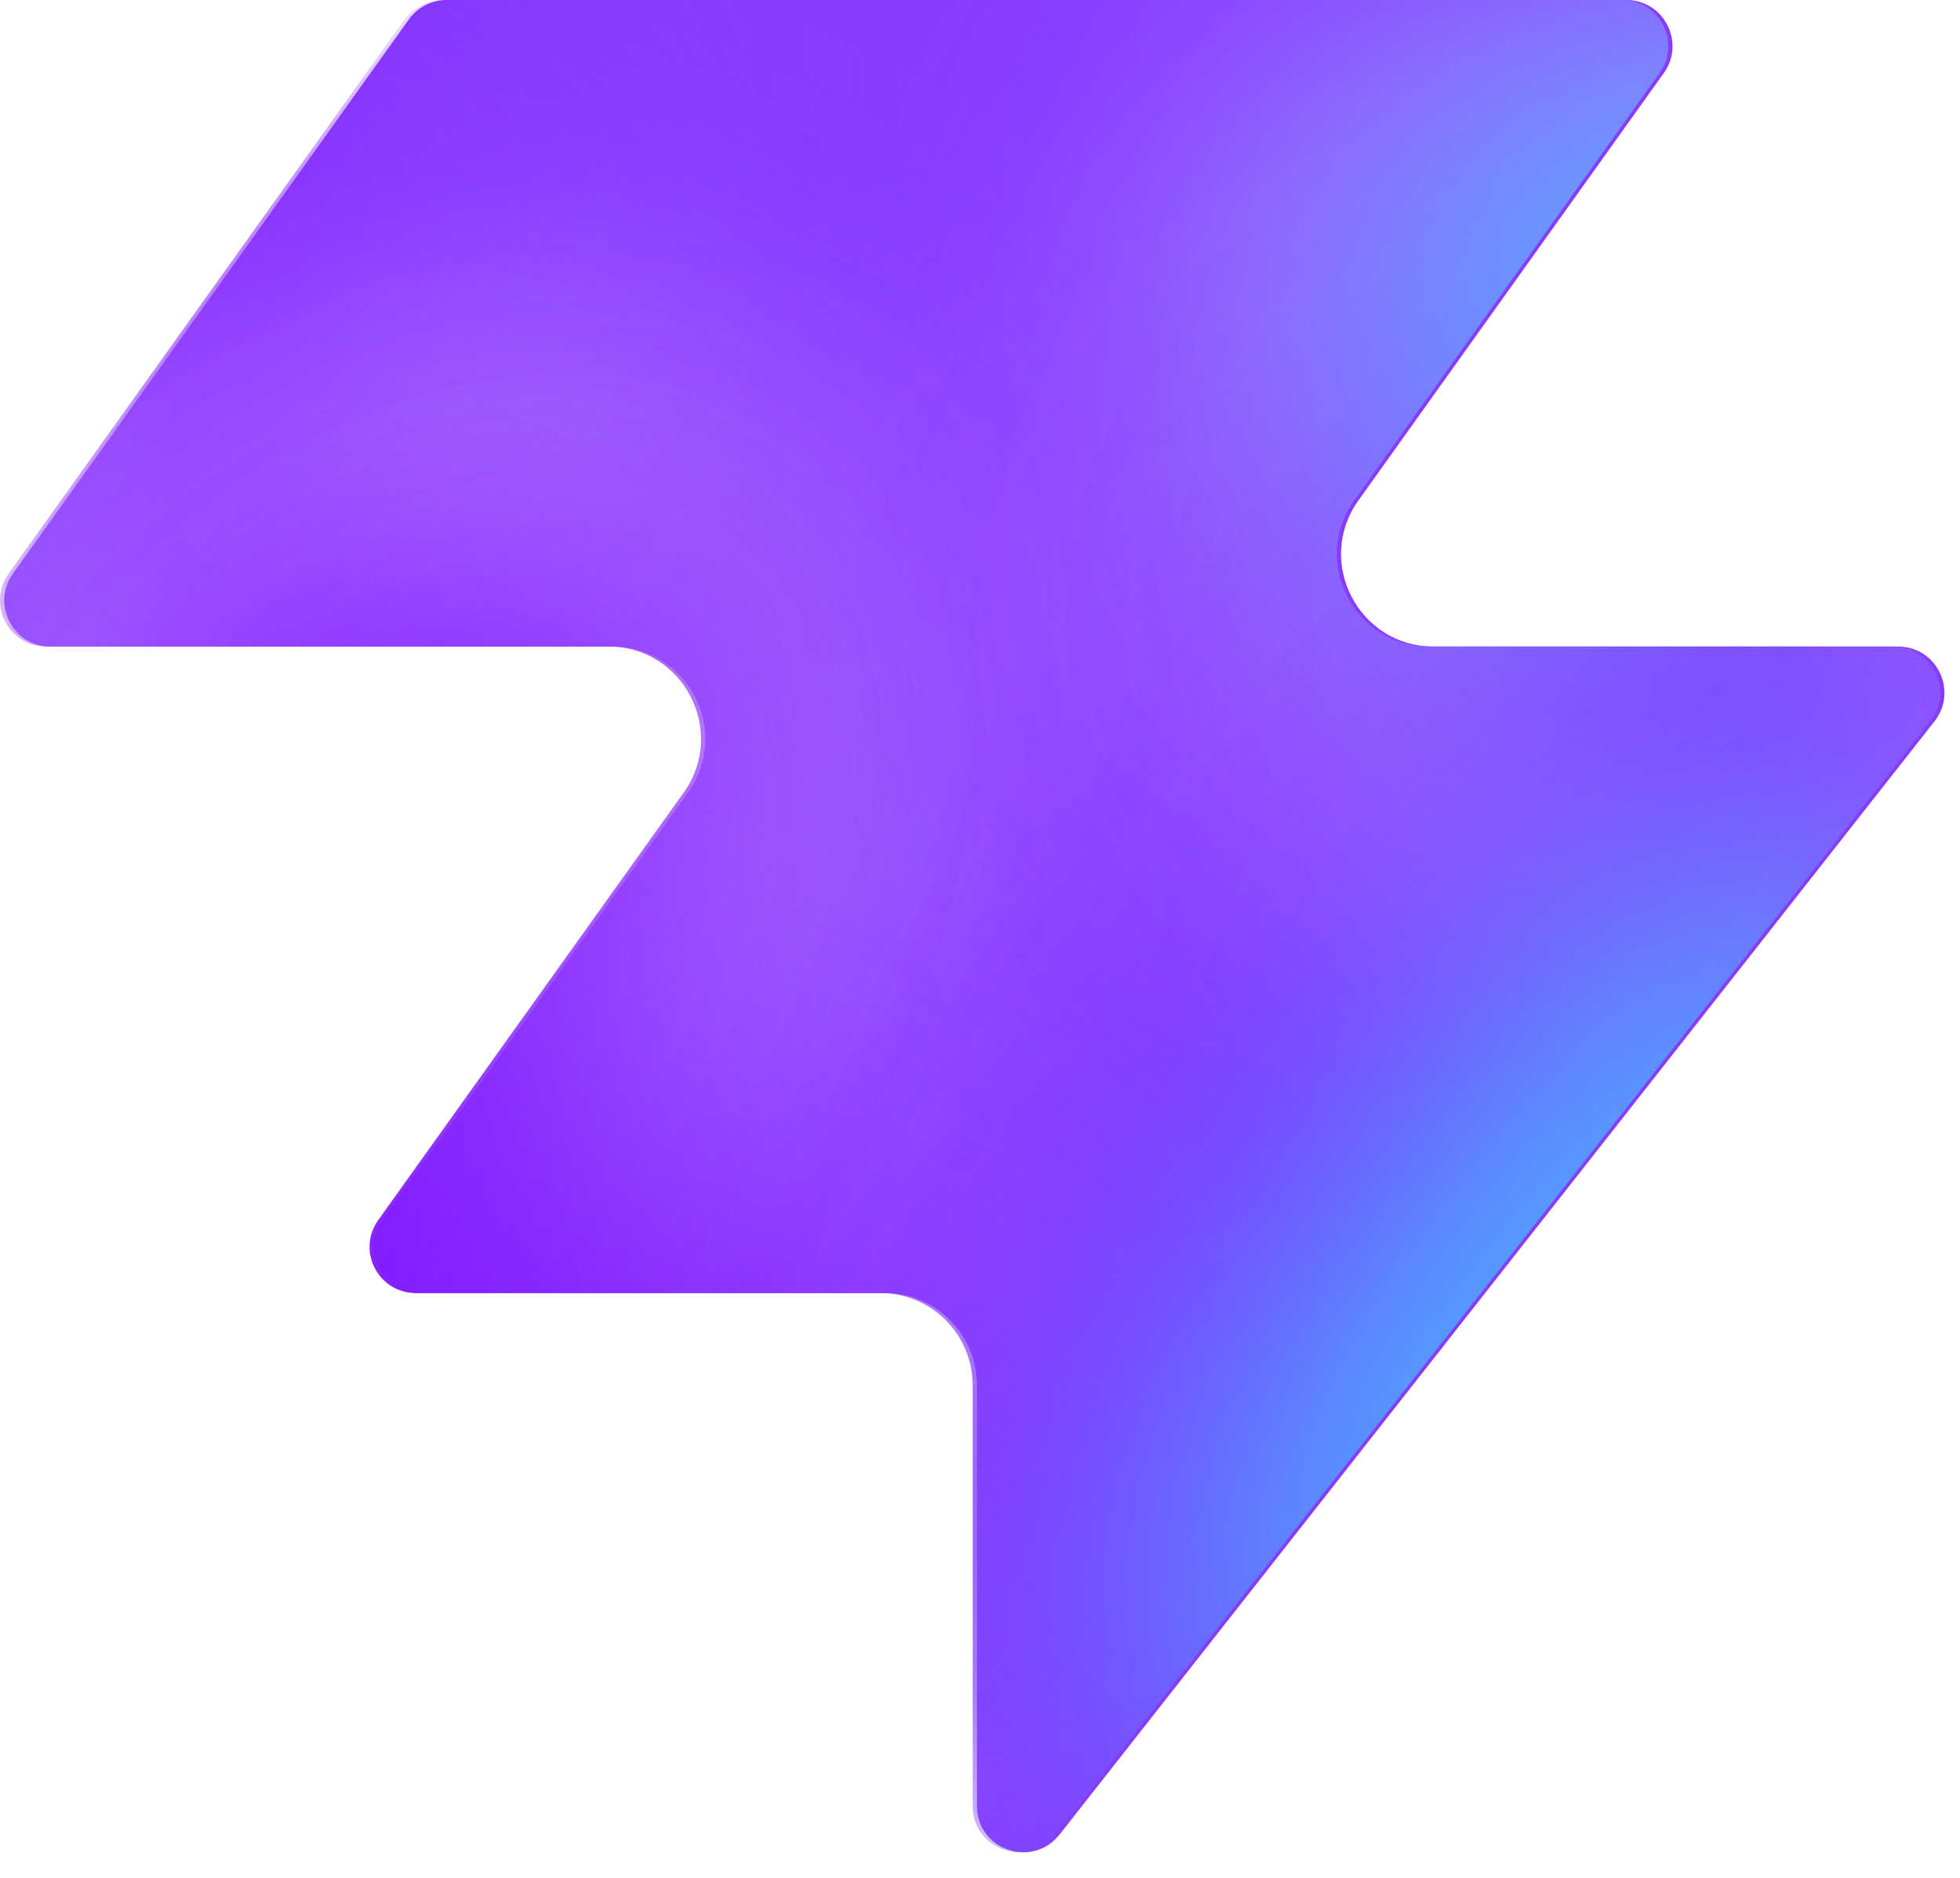
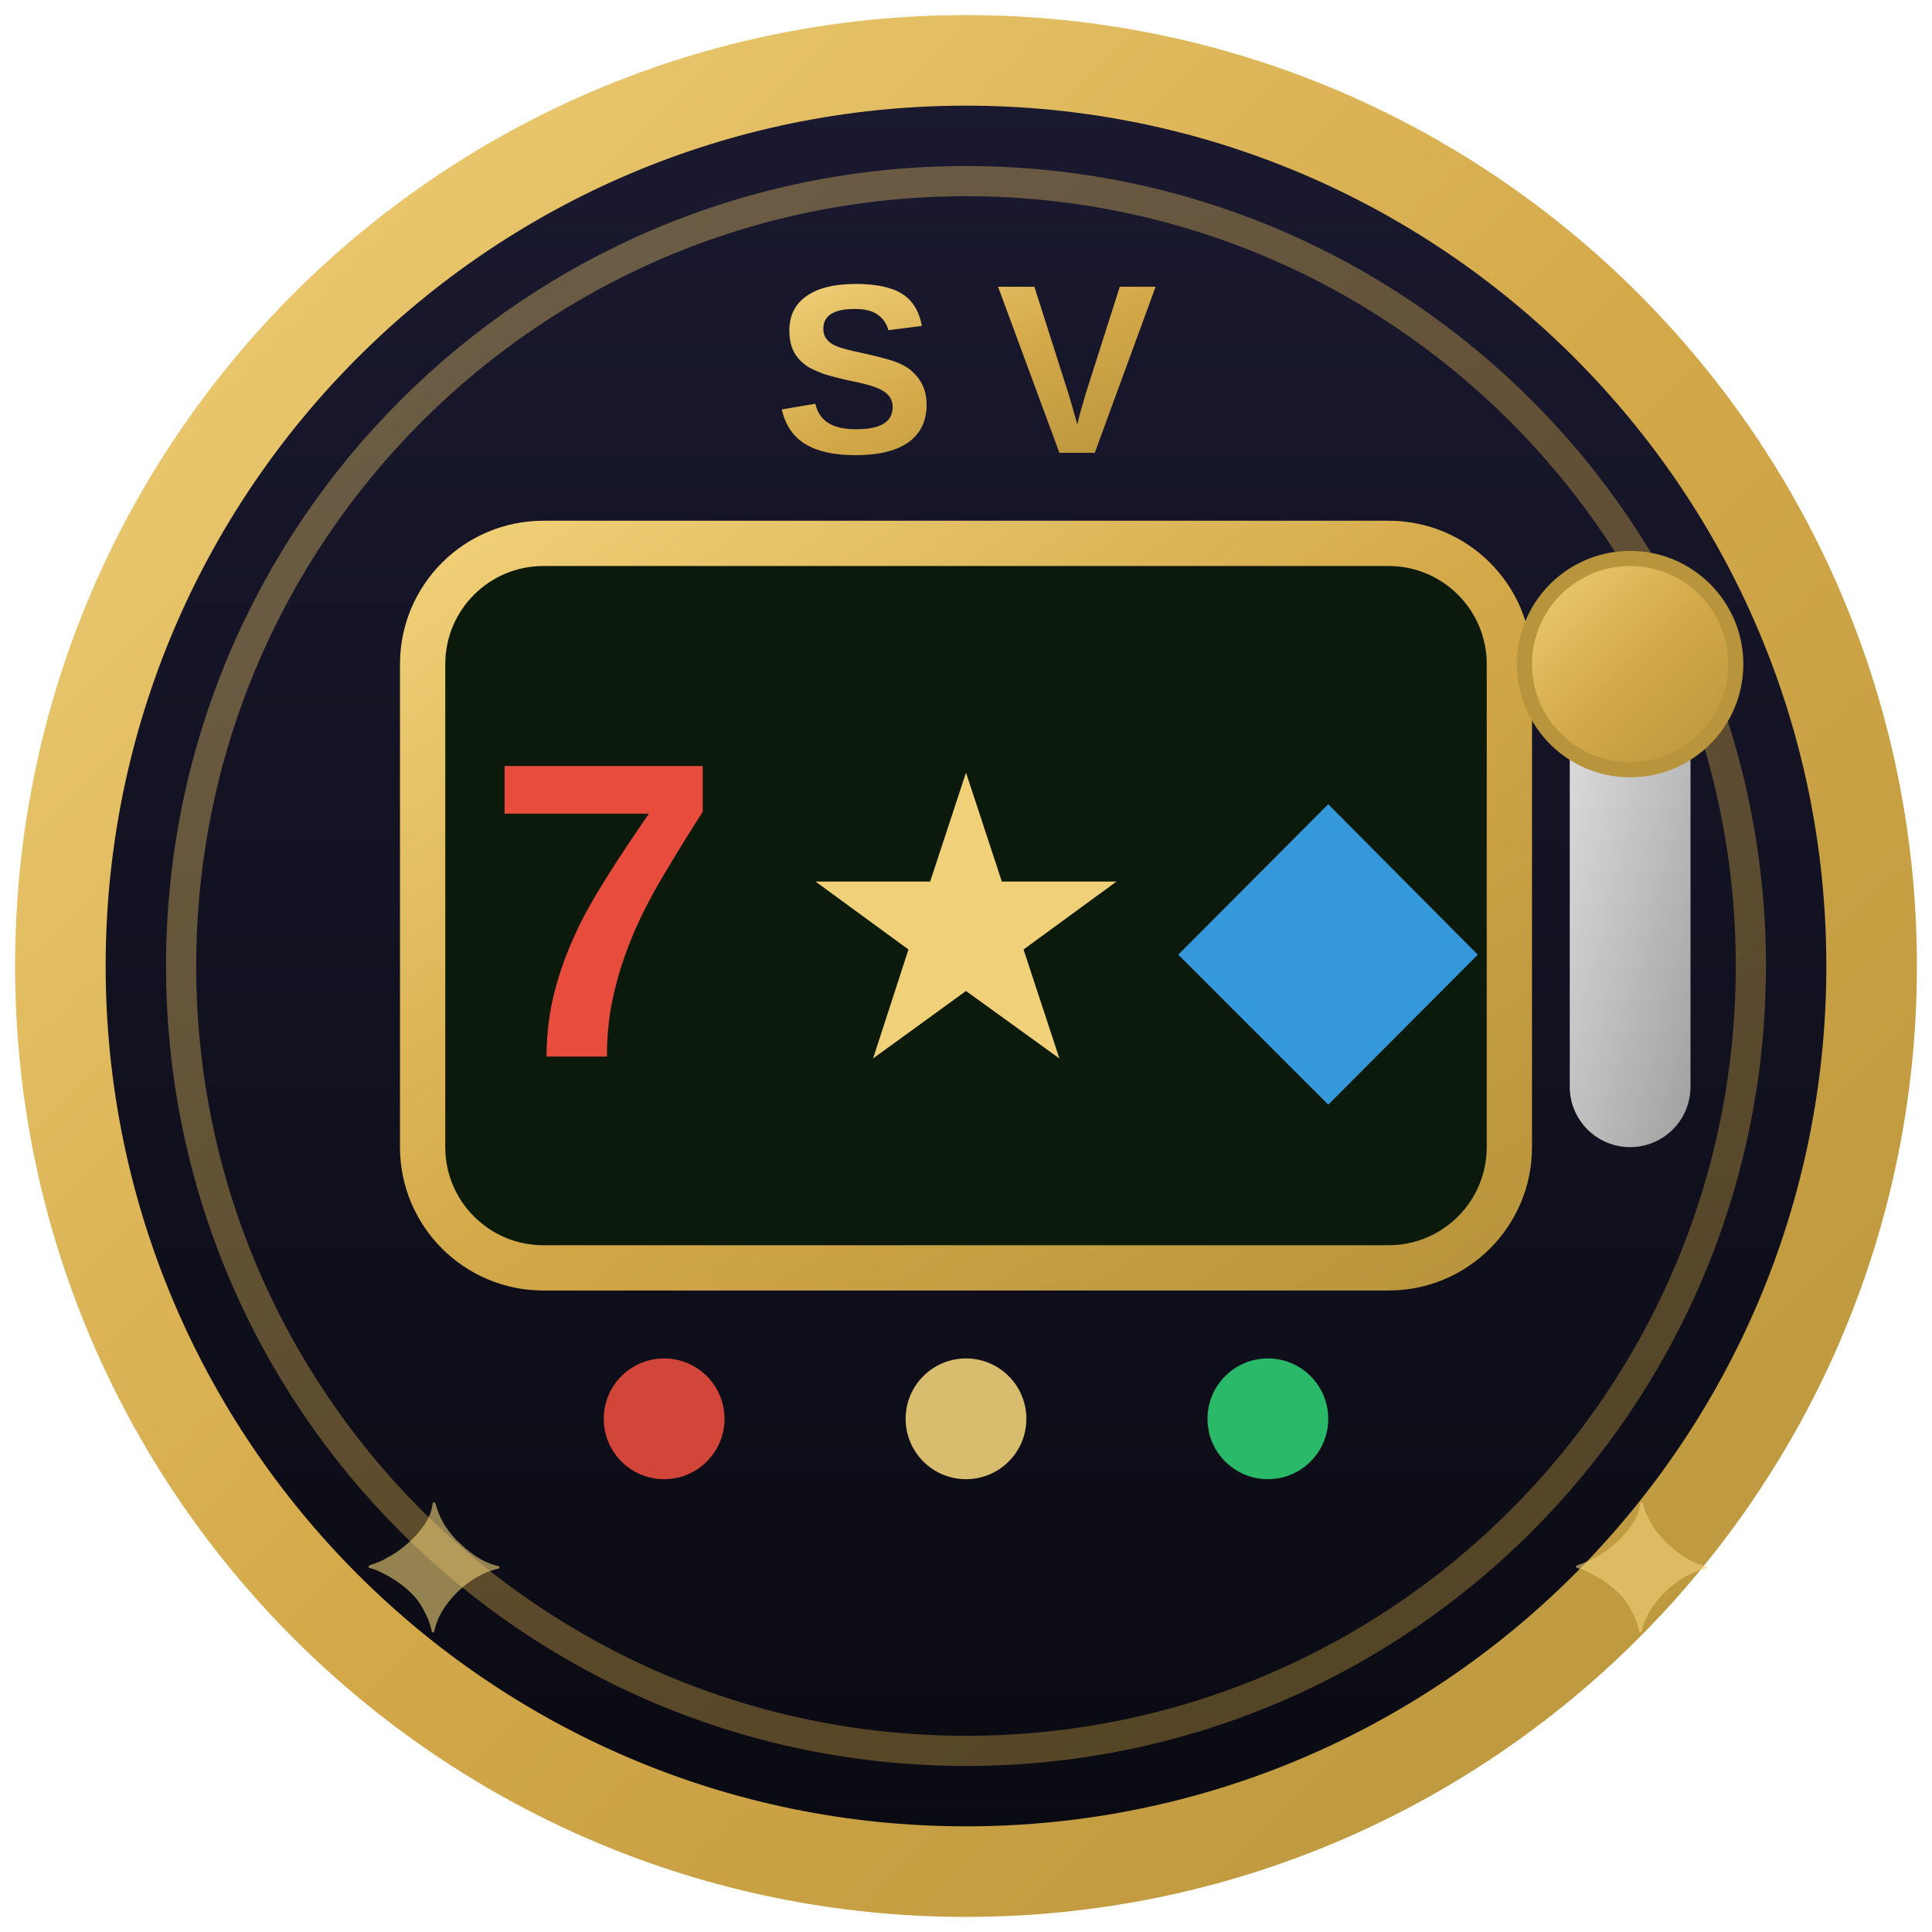
- <svg xmlns="http://www.w3.org/2000/svg" width="48" height="46" fill="none" viewBox="0 0 48 46">
-   <path fill="#863bff" d="M25.946 44.938c-.664.845-2.021.375-2.021-.698V33.937a2.26 2.26 0 0 0-2.262-2.262H10.287c-.92 0-1.456-1.04-.92-1.788l7.48-10.471c1.07-1.497 0-3.578-1.842-3.578H1.237c-.92 0-1.456-1.04-.92-1.788L10.013.474c.214-.297.556-.474.92-.474h28.894c.92 0 1.456 1.04.92 1.788l-7.48 10.471c-1.07 1.498 0 3.579 1.842 3.579h11.377c.943 0 1.473 1.088.89 1.83L25.947 44.94z" style="fill:#863bff;fill:color(display-p3 .525 .23 1);fill-opacity:1" />
-   <mask id="a" width="48" height="46" x="0" y="0" maskUnits="userSpaceOnUse" style="mask-type:alpha">
-     <path fill="#000" d="M25.842 44.938c-.664.844-2.021.375-2.021-.698V33.937a2.26 2.26 0 0 0-2.262-2.262H10.183c-.92 0-1.456-1.04-.92-1.788l7.48-10.471c1.07-1.498 0-3.579-1.842-3.579H1.133c-.92 0-1.456-1.04-.92-1.787L9.91.473c.214-.297.556-.474.92-.474h28.894c.92 0 1.456 1.04.92 1.788l-7.48 10.471c-1.07 1.498 0 3.578 1.842 3.578h11.377c.943 0 1.473 1.088.89 1.832L25.843 44.94z" style="fill:#000;fill-opacity:1" />
-   </mask>
-   <g mask="url(#a)">
-     <g filter="url(#b)">
-       <ellipse cx="5.508" cy="14.704" fill="#ede6ff" rx="5.508" ry="14.704" style="fill:#ede6ff;fill:color(display-p3 .927 .903 1);fill-opacity:1" transform="matrix(.00324 1 1 -.00324 -4.47 31.516)" />
-     </g>
-     <g filter="url(#c)">
-       <ellipse cx="10.399" cy="29.851" fill="#ede6ff" rx="10.399" ry="29.851" style="fill:#ede6ff;fill:color(display-p3 .927 .903 1);fill-opacity:1" transform="matrix(.00324 1 1 -.00324 -39.328 7.883)" />
-     </g>
-     <g filter="url(#d)">
-       <ellipse cx="5.508" cy="30.487" fill="#7e14ff" rx="5.508" ry="30.487" style="fill:#7e14ff;fill:color(display-p3 .492 .077 1);fill-opacity:1" transform="rotate(89.814 -25.913 -14.639)scale(1 -1)" />
-     </g>
-     <g filter="url(#e)">
-       <ellipse cx="5.508" cy="30.599" fill="#7e14ff" rx="5.508" ry="30.599" style="fill:#7e14ff;fill:color(display-p3 .492 .077 1);fill-opacity:1" transform="rotate(89.814 -32.644 -3.334)scale(1 -1)" />
-     </g>
-     <g filter="url(#f)">
-       <ellipse cx="5.508" cy="30.599" fill="#7e14ff" rx="5.508" ry="30.599" style="fill:#7e14ff;fill:color(display-p3 .492 .077 1);fill-opacity:1" transform="matrix(.00324 1 1 -.00324 -34.34 30.47)" />
-     </g>
-     <g filter="url(#g)">
-       <ellipse cx="14.072" cy="22.078" fill="#ede6ff" rx="14.072" ry="22.078" style="fill:#ede6ff;fill:color(display-p3 .927 .903 1);fill-opacity:1" transform="rotate(93.35 24.506 48.493)scale(-1 1)" />
-     </g>
-     <g filter="url(#h)">
-       <ellipse cx="3.47" cy="21.501" fill="#7e14ff" rx="3.47" ry="21.501" style="fill:#7e14ff;fill:color(display-p3 .492 .077 1);fill-opacity:1" transform="rotate(89.009 28.708 47.59)scale(-1 1)" />
-     </g>
-     <g filter="url(#i)">
-       <ellipse cx="3.47" cy="21.501" fill="#7e14ff" rx="3.47" ry="21.501" style="fill:#7e14ff;fill:color(display-p3 .492 .077 1);fill-opacity:1" transform="rotate(89.009 28.708 47.59)scale(-1 1)" />
-     </g>
-     <g filter="url(#j)">
-       <ellipse cx=".387" cy="8.972" fill="#7e14ff" rx="4.407" ry="29.108" style="fill:#7e14ff;fill:color(display-p3 .492 .077 1);fill-opacity:1" transform="rotate(39.51 .387 8.972)" />
-     </g>
-     <g filter="url(#k)">
-       <ellipse cx="47.523" cy="-6.092" fill="#7e14ff" rx="4.407" ry="29.108" style="fill:#7e14ff;fill:color(display-p3 .492 .077 1);fill-opacity:1" transform="rotate(37.892 47.523 -6.092)" />
-     </g>
-     <g filter="url(#l)">
-       <ellipse cx="41.412" cy="6.333" fill="#47bfff" rx="5.971" ry="9.665" style="fill:#47bfff;fill:color(display-p3 .28 .748 1);fill-opacity:1" transform="rotate(37.892 41.412 6.333)" />
-     </g>
-     <g filter="url(#m)">
-       <ellipse cx="-1.879" cy="38.332" fill="#7e14ff" rx="4.407" ry="29.108" style="fill:#7e14ff;fill:color(display-p3 .492 .077 1);fill-opacity:1" transform="rotate(37.892 -1.88 38.332)" />
-     </g>
-     <g filter="url(#n)">
-       <ellipse cx="-1.879" cy="38.332" fill="#7e14ff" rx="4.407" ry="29.108" style="fill:#7e14ff;fill:color(display-p3 .492 .077 1);fill-opacity:1" transform="rotate(37.892 -1.88 38.332)" />
-     </g>
-     <g filter="url(#o)">
-       <ellipse cx="35.651" cy="29.907" fill="#7e14ff" rx="4.407" ry="29.108" style="fill:#7e14ff;fill:color(display-p3 .492 .077 1);fill-opacity:1" transform="rotate(37.892 35.651 29.907)" />
-     </g>
-     <g filter="url(#p)">
-       <ellipse cx="38.418" cy="32.4" fill="#47bfff" rx="5.971" ry="15.297" style="fill:#47bfff;fill:color(display-p3 .28 .748 1);fill-opacity:1" transform="rotate(37.892 38.418 32.4)" />
-     </g>
-   </g>
+ <svg xmlns="http://www.w3.org/2000/svg" viewBox="0 0 64 64">
  <defs>
-     <filter id="b" width="60.045" height="41.654" x="-19.77" y="16.149" color-interpolation-filters="sRGB" filterUnits="userSpaceOnUse">
-       <feFlood flood-opacity="0" result="BackgroundImageFix" />
-       <feBlend in="SourceGraphic" in2="BackgroundImageFix" result="shape" />
-       <feGaussianBlur result="effect1_foregroundBlur_2002_17158" stdDeviation="7.659" />
-     </filter>
-     <filter id="c" width="90.34" height="51.437" x="-54.613" y="-7.533" color-interpolation-filters="sRGB" filterUnits="userSpaceOnUse">
-       <feFlood flood-opacity="0" result="BackgroundImageFix" />
-       <feBlend in="SourceGraphic" in2="BackgroundImageFix" result="shape" />
-       <feGaussianBlur result="effect1_foregroundBlur_2002_17158" stdDeviation="7.659" />
-     </filter>
-     <filter id="d" width="79.355" height="29.4" x="-49.64" y="2.03" color-interpolation-filters="sRGB" filterUnits="userSpaceOnUse">
-       <feFlood flood-opacity="0" result="BackgroundImageFix" />
-       <feBlend in="SourceGraphic" in2="BackgroundImageFix" result="shape" />
-       <feGaussianBlur result="effect1_foregroundBlur_2002_17158" stdDeviation="4.596" />
-     </filter>
-     <filter id="e" width="79.579" height="29.4" x="-45.045" y="20.029" color-interpolation-filters="sRGB" filterUnits="userSpaceOnUse">
-       <feFlood flood-opacity="0" result="BackgroundImageFix" />
-       <feBlend in="SourceGraphic" in2="BackgroundImageFix" result="shape" />
-       <feGaussianBlur result="effect1_foregroundBlur_2002_17158" stdDeviation="4.596" />
-     </filter>
-     <filter id="f" width="79.579" height="29.4" x="-43.513" y="21.178" color-interpolation-filters="sRGB" filterUnits="userSpaceOnUse">
-       <feFlood flood-opacity="0" result="BackgroundImageFix" />
-       <feBlend in="SourceGraphic" in2="BackgroundImageFix" result="shape" />
-       <feGaussianBlur result="effect1_foregroundBlur_2002_17158" stdDeviation="4.596" />
-     </filter>
-     <filter id="g" width="74.749" height="58.852" x="15.756" y="-17.901" color-interpolation-filters="sRGB" filterUnits="userSpaceOnUse">
-       <feFlood flood-opacity="0" result="BackgroundImageFix" />
-       <feBlend in="SourceGraphic" in2="BackgroundImageFix" result="shape" />
-       <feGaussianBlur result="effect1_foregroundBlur_2002_17158" stdDeviation="7.659" />
-     </filter>
-     <filter id="h" width="61.377" height="25.362" x="23.548" y="2.284" color-interpolation-filters="sRGB" filterUnits="userSpaceOnUse">
-       <feFlood flood-opacity="0" result="BackgroundImageFix" />
-       <feBlend in="SourceGraphic" in2="BackgroundImageFix" result="shape" />
-       <feGaussianBlur result="effect1_foregroundBlur_2002_17158" stdDeviation="4.596" />
-     </filter>
-     <filter id="i" width="61.377" height="25.362" x="23.548" y="2.284" color-interpolation-filters="sRGB" filterUnits="userSpaceOnUse">
-       <feFlood flood-opacity="0" result="BackgroundImageFix" />
-       <feBlend in="SourceGraphic" in2="BackgroundImageFix" result="shape" />
-       <feGaussianBlur result="effect1_foregroundBlur_2002_17158" stdDeviation="4.596" />
-     </filter>
-     <filter id="j" width="56.045" height="63.649" x="-27.636" y="-22.853" color-interpolation-filters="sRGB" filterUnits="userSpaceOnUse">
-       <feFlood flood-opacity="0" result="BackgroundImageFix" />
-       <feBlend in="SourceGraphic" in2="BackgroundImageFix" result="shape" />
-       <feGaussianBlur result="effect1_foregroundBlur_2002_17158" stdDeviation="4.596" />
-     </filter>
-     <filter id="k" width="54.814" height="64.646" x="20.116" y="-38.415" color-interpolation-filters="sRGB" filterUnits="userSpaceOnUse">
-       <feFlood flood-opacity="0" result="BackgroundImageFix" />
-       <feBlend in="SourceGraphic" in2="BackgroundImageFix" result="shape" />
-       <feGaussianBlur result="effect1_foregroundBlur_2002_17158" stdDeviation="4.596" />
-     </filter>
-     <filter id="l" width="33.541" height="35.313" x="24.641" y="-11.323" color-interpolation-filters="sRGB" filterUnits="userSpaceOnUse">
-       <feFlood flood-opacity="0" result="BackgroundImageFix" />
-       <feBlend in="SourceGraphic" in2="BackgroundImageFix" result="shape" />
-       <feGaussianBlur result="effect1_foregroundBlur_2002_17158" stdDeviation="4.596" />
-     </filter>
-     <filter id="m" width="54.814" height="64.646" x="-29.286" y="6.009" color-interpolation-filters="sRGB" filterUnits="userSpaceOnUse">
-       <feFlood flood-opacity="0" result="BackgroundImageFix" />
-       <feBlend in="SourceGraphic" in2="BackgroundImageFix" result="shape" />
-       <feGaussianBlur result="effect1_foregroundBlur_2002_17158" stdDeviation="4.596" />
-     </filter>
-     <filter id="n" width="54.814" height="64.646" x="-29.286" y="6.009" color-interpolation-filters="sRGB" filterUnits="userSpaceOnUse">
-       <feFlood flood-opacity="0" result="BackgroundImageFix" />
-       <feBlend in="SourceGraphic" in2="BackgroundImageFix" result="shape" />
-       <feGaussianBlur result="effect1_foregroundBlur_2002_17158" stdDeviation="4.596" />
-     </filter>
-     <filter id="o" width="54.814" height="64.646" x="8.244" y="-2.416" color-interpolation-filters="sRGB" filterUnits="userSpaceOnUse">
-       <feFlood flood-opacity="0" result="BackgroundImageFix" />
-       <feBlend in="SourceGraphic" in2="BackgroundImageFix" result="shape" />
-       <feGaussianBlur result="effect1_foregroundBlur_2002_17158" stdDeviation="4.596" />
-     </filter>
-     <filter id="p" width="39.409" height="43.623" x="18.713" y="10.588" color-interpolation-filters="sRGB" filterUnits="userSpaceOnUse">
-       <feFlood flood-opacity="0" result="BackgroundImageFix" />
-       <feBlend in="SourceGraphic" in2="BackgroundImageFix" result="shape" />
-       <feGaussianBlur result="effect1_foregroundBlur_2002_17158" stdDeviation="4.596" />
-     </filter>
+     <linearGradient id="gold" x1="0%" y1="0%" x2="100%" y2="100%">
+       <stop offset="0%" style="stop-color:#f0d078" />
+       <stop offset="50%" style="stop-color:#d4a94a" />
+       <stop offset="100%" style="stop-color:#b8943c" />
+     </linearGradient>
+     <linearGradient id="dark" x1="0%" y1="0%" x2="0%" y2="100%">
+       <stop offset="0%" style="stop-color:#1a1930" />
+       <stop offset="100%" style="stop-color:#0a0a12" />
+     </linearGradient>
+     <linearGradient id="silver" x1="0%" y1="0%" x2="100%" y2="100%">
+       <stop offset="0%" style="stop-color:#e0e0e0" />
+       <stop offset="50%" style="stop-color:#c0c0c0" />
+       <stop offset="100%" style="stop-color:#a0a0a0" />
+     </linearGradient>
  </defs>
+   <circle cx="32" cy="32" r="30" fill="url(#dark)" stroke="url(#gold)" stroke-width="3" />
+   <circle cx="32" cy="32" r="26" fill="none" stroke="url(#gold)" stroke-width="1" opacity="0.4" />
+   <rect x="14" y="18" width="36" height="24" rx="4" fill="#0c1a0c" stroke="url(#gold)" stroke-width="1.5" />
+   <line x1="26" y1="19" x2="26" y2="41" stroke="url(#gold)" stroke-width="0.8" opacity="0.5" />
+   <line x1="38" y1="19" x2="38" y2="41" stroke="url(#gold)" stroke-width="0.8" opacity="0.5" />
+   <text x="20" y="35" font-family="Arial,sans-serif" font-size="14" font-weight="bold" fill="#e74c3c" text-anchor="middle">7</text>
+   <text x="32" y="35" font-family="Arial,sans-serif" font-size="13" text-anchor="middle" fill="#f0d078">★</text>
+   <text x="44" y="35" font-family="Arial,sans-serif" font-size="13" text-anchor="middle" fill="#3498db">◆</text>
+   <rect x="52" y="22" width="4" height="16" rx="2" fill="url(#silver)" />
+   <circle cx="54" cy="22" r="3.5" fill="url(#gold)" stroke="#b8943c" stroke-width="0.5" />
+   <circle cx="22" cy="47" r="2" fill="#e74c3c" opacity="0.9" />
+   <circle cx="32" cy="47" r="2" fill="#f0d078" opacity="0.9" />
+   <circle cx="42" cy="47" r="2" fill="#2ecc71" opacity="0.9" />
+   <text x="32" y="15" font-family="Arial,sans-serif" font-size="8" font-weight="bold" fill="url(#gold)" text-anchor="middle" letter-spacing="2">SV</text>
+   <text x="12" y="54" font-size="6" fill="#f0d078" opacity="0.6">✦</text>
+   <text x="52" y="54" font-size="6" fill="#f0d078" opacity="0.6">✦</text>
</svg>
